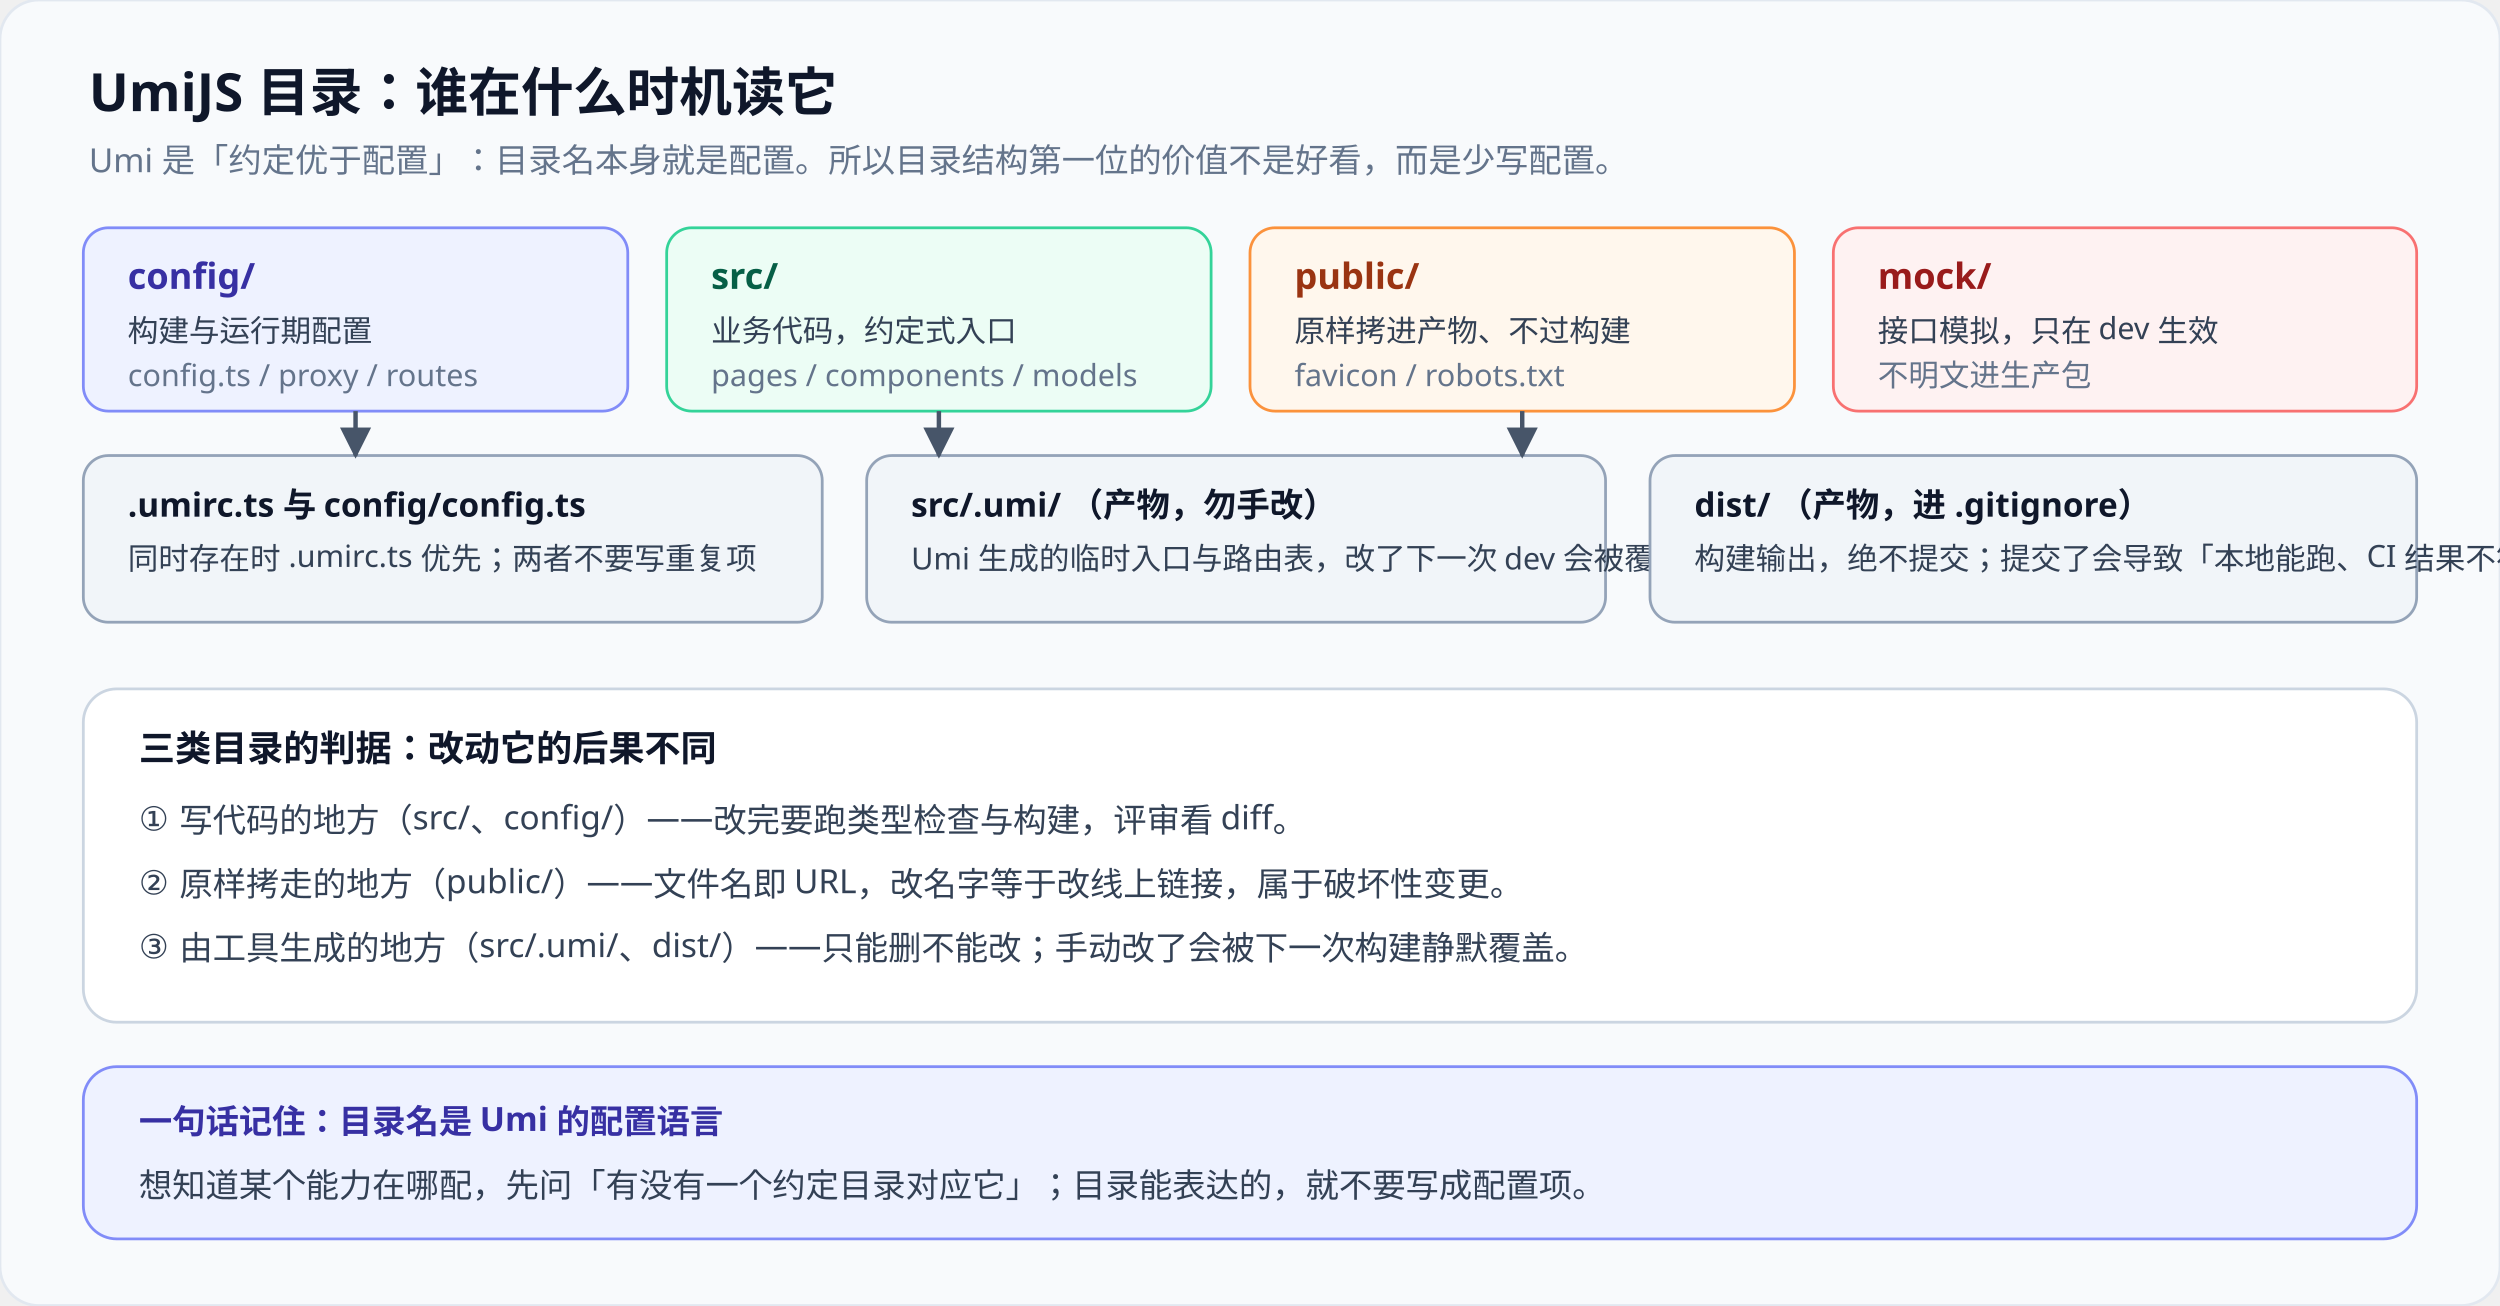
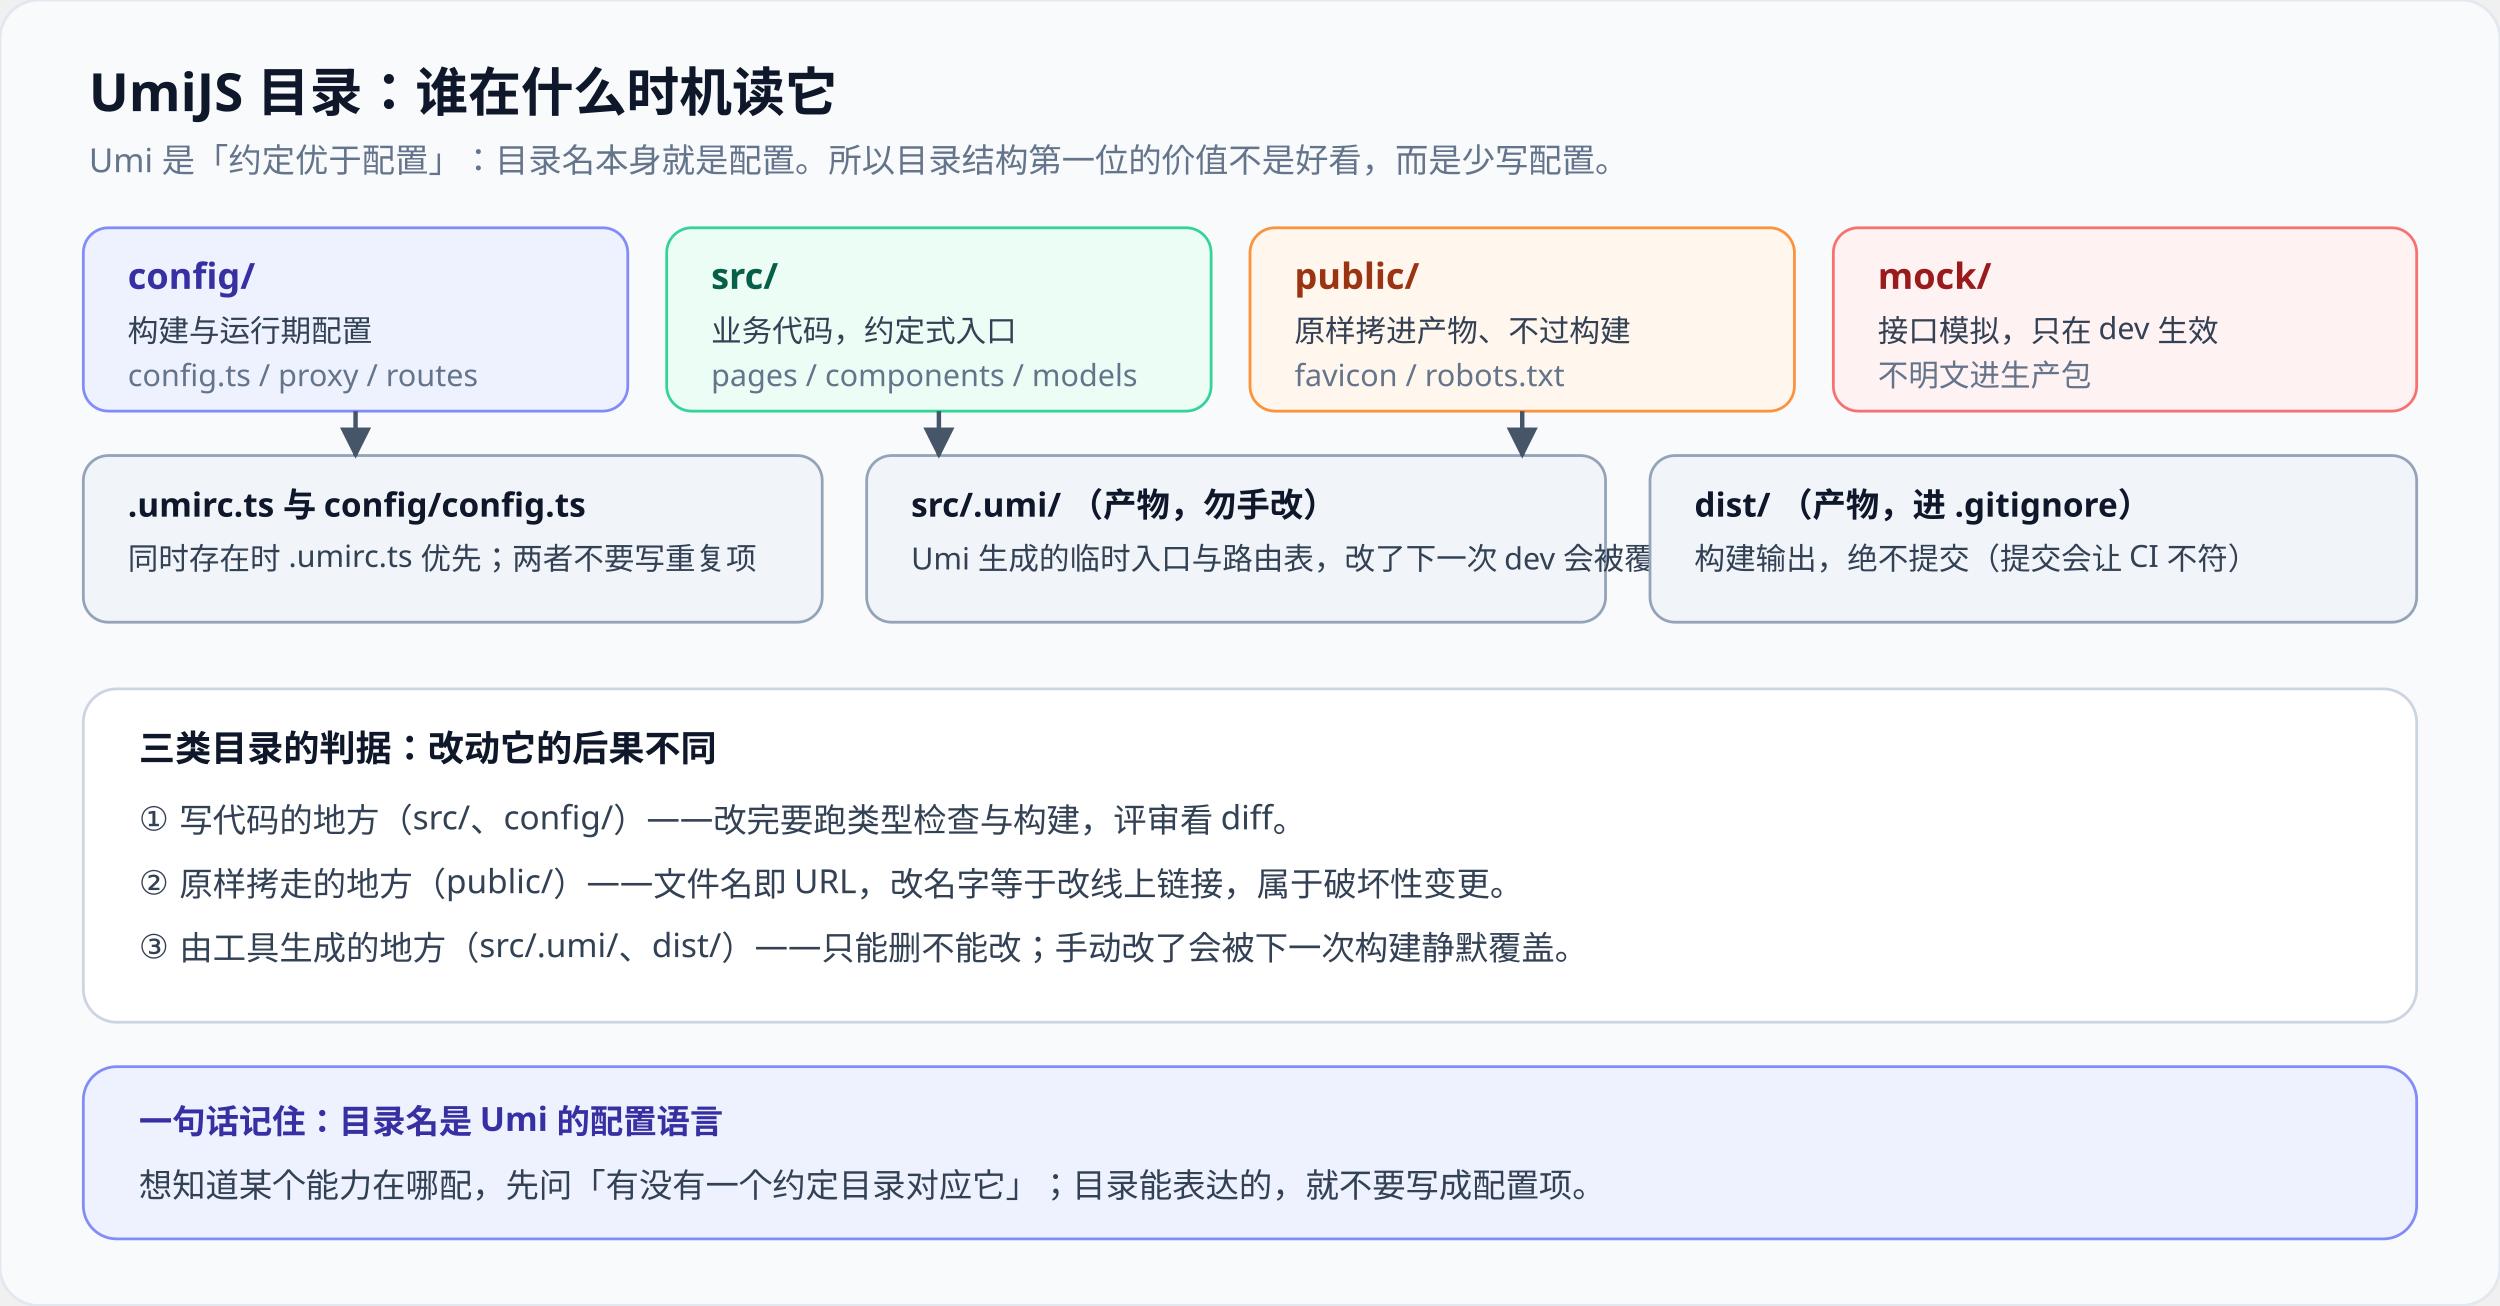
<svg xmlns="http://www.w3.org/2000/svg" viewBox="0 0 900 470" width="900" height="470" role="img" aria-label="UmiJS 目录结构职责地图">
  <defs>
    <marker id="ud-arrow" viewBox="0 0 10 10" refX="9" refY="5" markerWidth="7" markerHeight="7" orient="auto-start-reverse">
      <path d="M 0 0 L 10 5 L 0 10 z" fill="#475569" />
    </marker>
  </defs>
  <rect x="0" y="0" width="900" height="470" rx="14" fill="#f8fafc" stroke="#e2e8f0" />
  <text x="32" y="40" font-family="system-ui, sans-serif" font-size="19" font-weight="700" fill="#0f172a">UmiJS 目录：谁在什么时机读它</text>
  <text x="32" y="62" font-family="system-ui, sans-serif" font-size="12" fill="#64748b">Umi 是「约定优于配置」：目录名本身就是配置。所以目录结构第一位的价值不是好看，而是少写配置。</text>
  <rect x="30" y="82" width="196" height="66" rx="9" fill="#eef2ff" stroke="#818cf8" />
  <text x="46" y="104" font-family="system-ui, sans-serif" font-size="13" font-weight="700" fill="#3730a3">config/</text>
  <text x="46" y="123" font-family="system-ui, sans-serif" font-size="11" fill="#334155">构建与运行期配置</text>
  <text x="46" y="139" font-family="system-ui, sans-serif" font-size="11" fill="#64748b">config.ts / proxy / routes</text>
  <rect x="240" y="82" width="196" height="66" rx="9" fill="#ecfdf5" stroke="#34d399" />
  <text x="256" y="104" font-family="system-ui, sans-serif" font-size="13" font-weight="700" fill="#065f46">src/</text>
  <text x="256" y="123" font-family="system-ui, sans-serif" font-size="11" fill="#334155">业务代码，约定式入口</text>
  <text x="256" y="139" font-family="system-ui, sans-serif" font-size="11" fill="#64748b">pages / components / models</text>
  <rect x="450" y="82" width="196" height="66" rx="9" fill="#fff7ed" stroke="#fb923c" />
  <text x="466" y="104" font-family="system-ui, sans-serif" font-size="13" font-weight="700" fill="#9a3412">public/</text>
  <text x="466" y="123" font-family="system-ui, sans-serif" font-size="11" fill="#334155">原样拷进产物、不过构建</text>
  <text x="466" y="139" font-family="system-ui, sans-serif" font-size="11" fill="#64748b">favicon / robots.txt</text>
  <rect x="660" y="82" width="210" height="66" rx="9" fill="#fef2f2" stroke="#f87171" />
  <text x="676" y="104" font-family="system-ui, sans-serif" font-size="13" font-weight="700" fill="#991b1b">mock/</text>
  <text x="676" y="123" font-family="system-ui, sans-serif" font-size="11" fill="#334155">接口模拟，只在 dev 生效</text>
  <text x="676" y="139" font-family="system-ui, sans-serif" font-size="11" fill="#64748b">不明文进生产包</text>
  <rect x="30" y="164" width="266" height="60" rx="9" fill="#f1f5f9" stroke="#94a3b8" />
  <text x="46" y="186" font-family="system-ui, sans-serif" font-size="12" font-weight="700" fill="#0f172a">.umirc.ts 与 config/config.ts</text>
  <text x="46" y="205" font-family="system-ui, sans-serif" font-size="11" fill="#334155">同时存在时 .umirc.ts 优先；两者不要写重复项</text>
  <rect x="312" y="164" width="266" height="60" rx="9" fill="#f1f5f9" stroke="#94a3b8" />
  <text x="328" y="186" font-family="system-ui, sans-serif" font-size="12" font-weight="700" fill="#0f172a">src/.umi/ （产物，勿手改）</text>
  <text x="328" y="205" font-family="system-ui, sans-serif" font-size="11" fill="#334155">Umi 生成的临时入口与路由表，改了下一次 dev 会被覆盖</text>
  <rect x="594" y="164" width="276" height="60" rx="9" fill="#f1f5f9" stroke="#94a3b8" />
  <text x="610" y="186" font-family="system-ui, sans-serif" font-size="12" font-weight="700" fill="#0f172a">dist/ （产物，进 .gitignore）</text>
-   <text x="610" y="205" font-family="system-ui, sans-serif" font-size="11" fill="#334155">构建输出，绝不提交；提交了会导致「本地能跑、CI 结果不符」</text>
+   <text x="610" y="205" font-family="system-ui, sans-serif" font-size="11" fill="#334155">构建输出，绝不提交（提交会让 CI 不符）</text>
  <path d="M 128 148 L 128 164" stroke="#475569" stroke-width="1.6" marker-end="url(#ud-arrow)" />
  <path d="M 338 148 L 338 164" stroke="#475569" stroke-width="1.6" marker-end="url(#ud-arrow)" />
  <path d="M 548 148 L 548 164" stroke="#475569" stroke-width="1.6" marker-end="url(#ud-arrow)" />
  <rect x="30" y="248" width="840" height="120" rx="12" fill="#ffffff" stroke="#cbd5e1" />
  <text x="50" y="274" font-family="system-ui, sans-serif" font-size="13" font-weight="700" fill="#0f172a">三类目录的判据：改动它的后果不同</text>
  <text x="50" y="299" font-family="system-ui, sans-serif" font-size="12" fill="#334155">① 写代码的地方（src/、config/）——改完要跑类型检查与构建，评审看 diff。</text>
  <text x="50" y="322" font-family="system-ui, sans-serif" font-size="12" fill="#334155">② 原样拷走的地方（public/）——文件名即 URL，改名字等于改线上链接，属于破坏性变更。</text>
  <text x="50" y="345" font-family="system-ui, sans-serif" font-size="12" fill="#334155">③ 由工具生成的地方（src/.umi/、dist/）——只能删不能改；手动改了会被下一次构建静默覆盖。</text>
  <rect x="30" y="384" width="840" height="62" rx="12" fill="#eef2ff" stroke="#818cf8" />
  <text x="50" y="408" font-family="system-ui, sans-serif" font-size="12" font-weight="700" fill="#3730a3">一句话记住：目录名是 Umi 的配置语言</text>
  <text x="50" y="431" font-family="system-ui, sans-serif" font-size="12" fill="#334155">想知道某个能力在哪配，先问「有没有一个约定目录对应它」；目录能表达的，就不要写成配置项。</text>
</svg>
